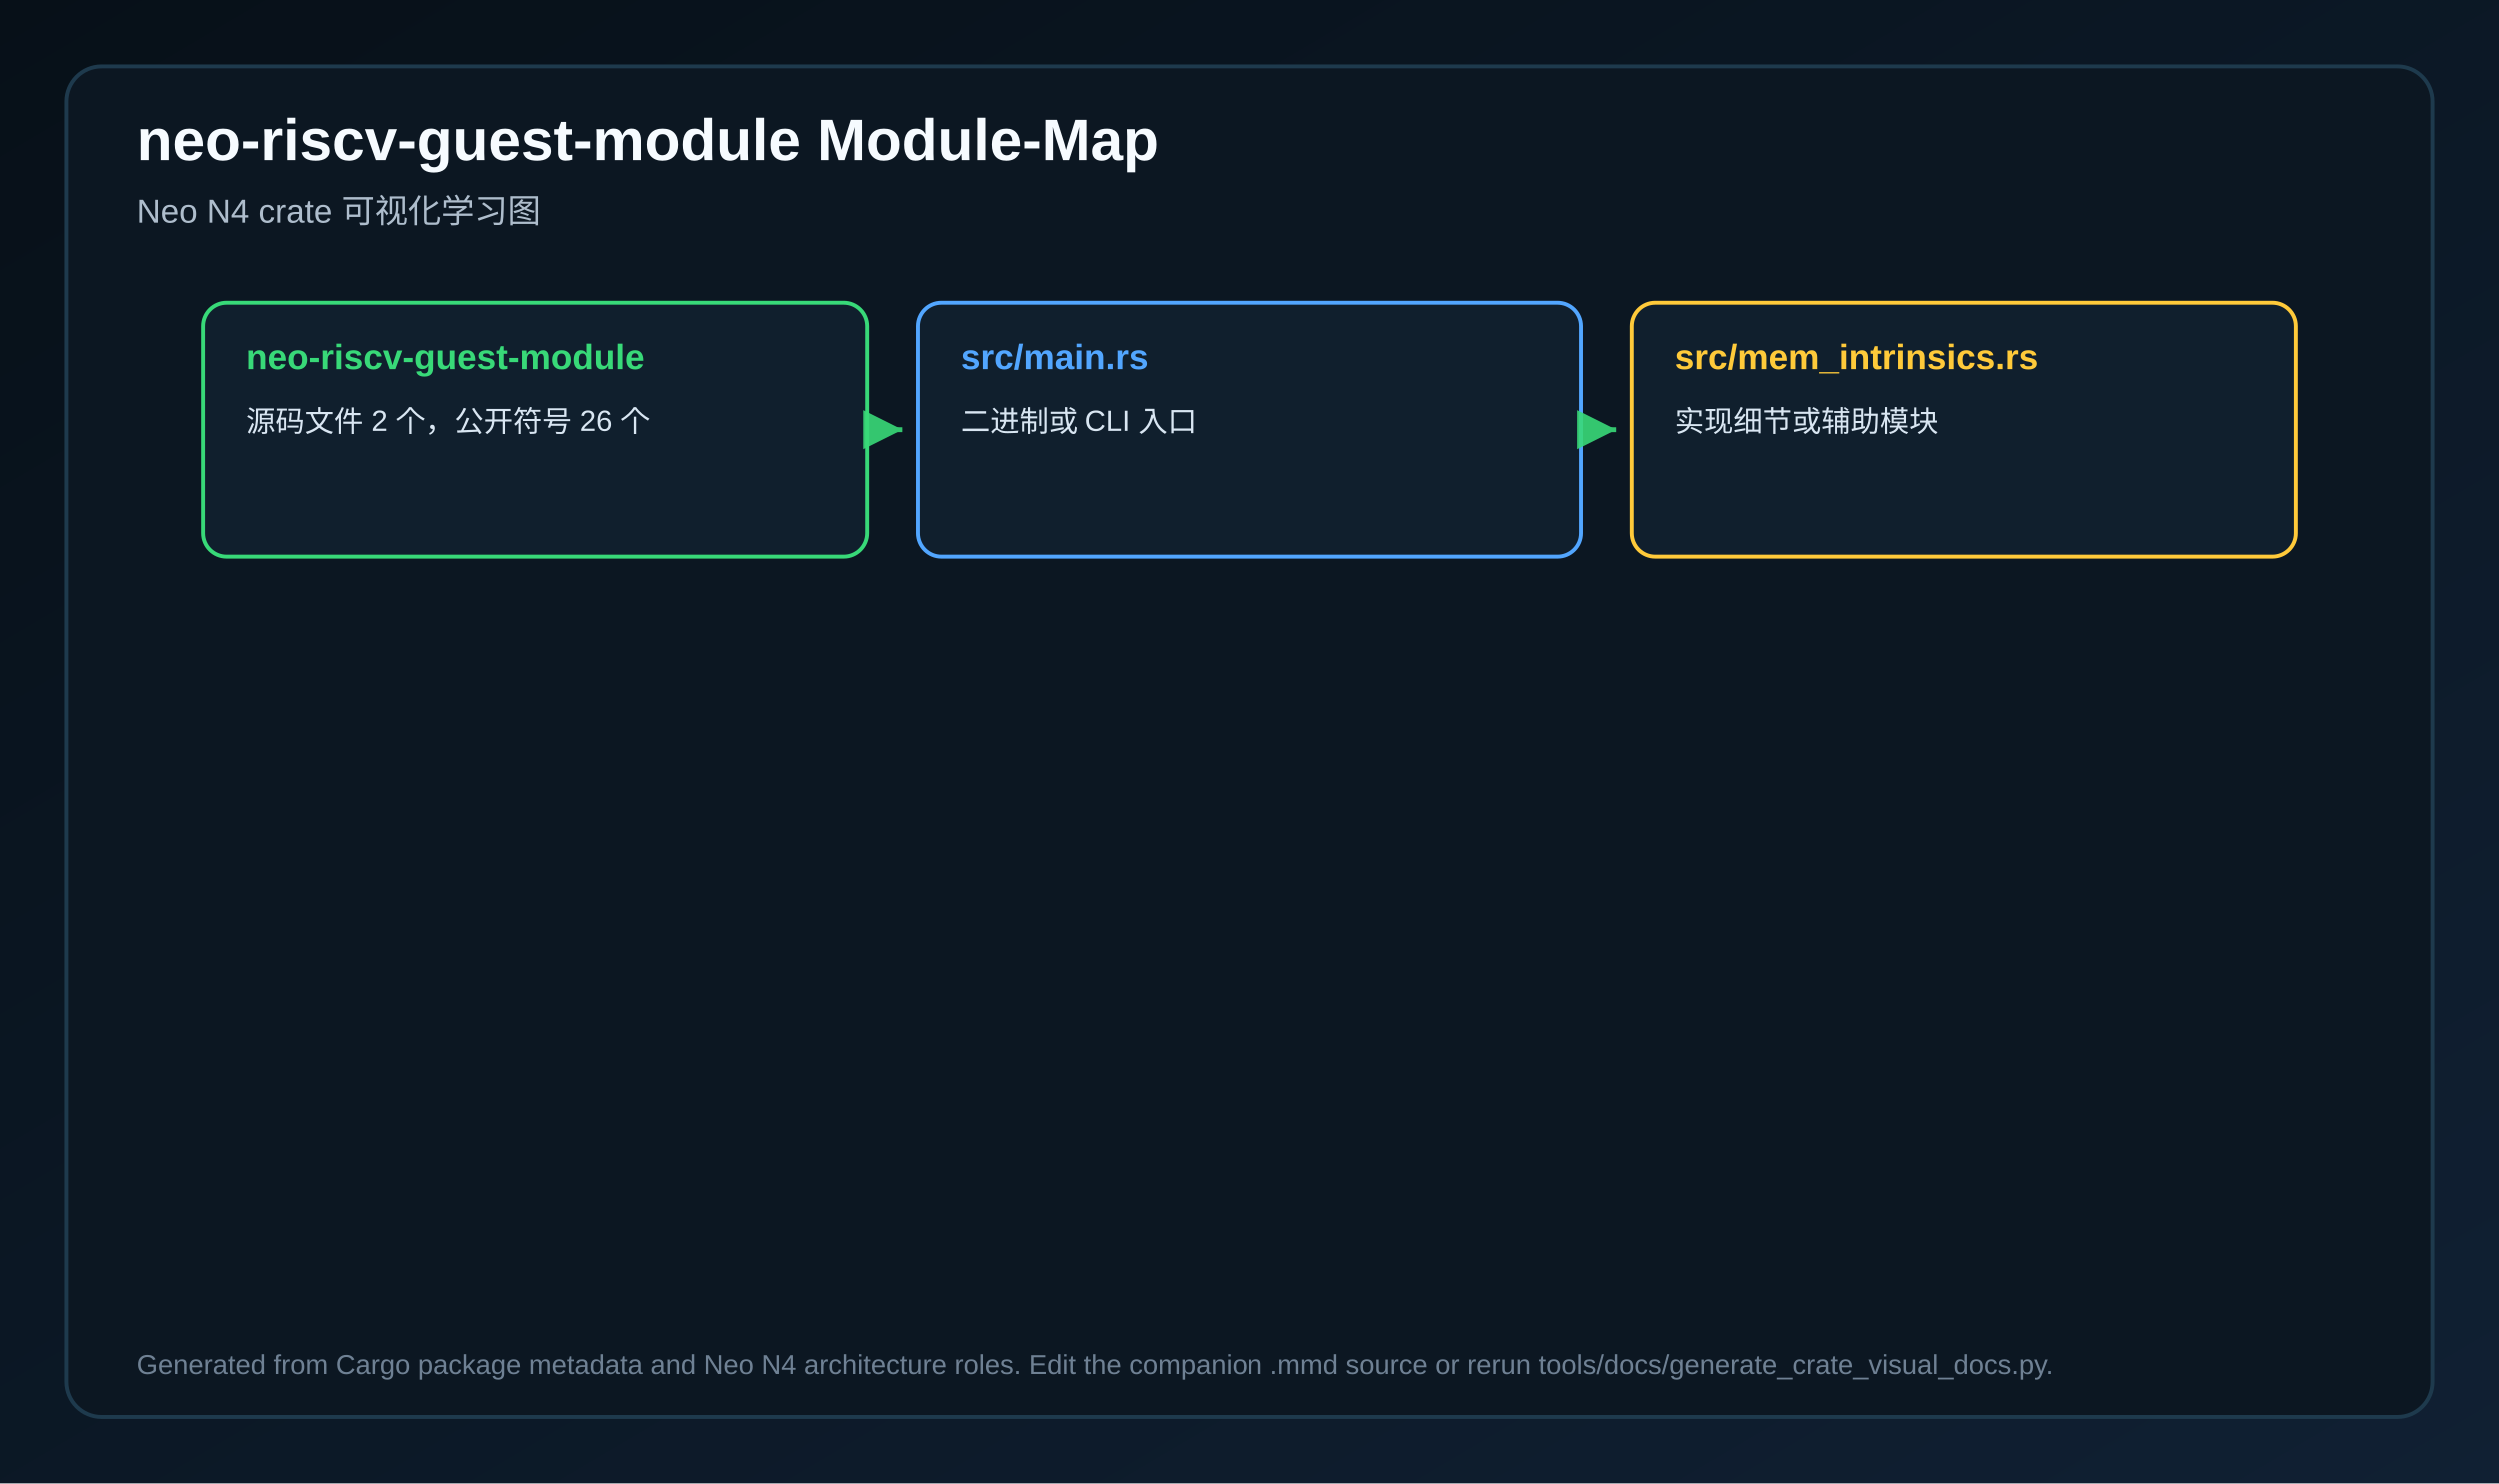
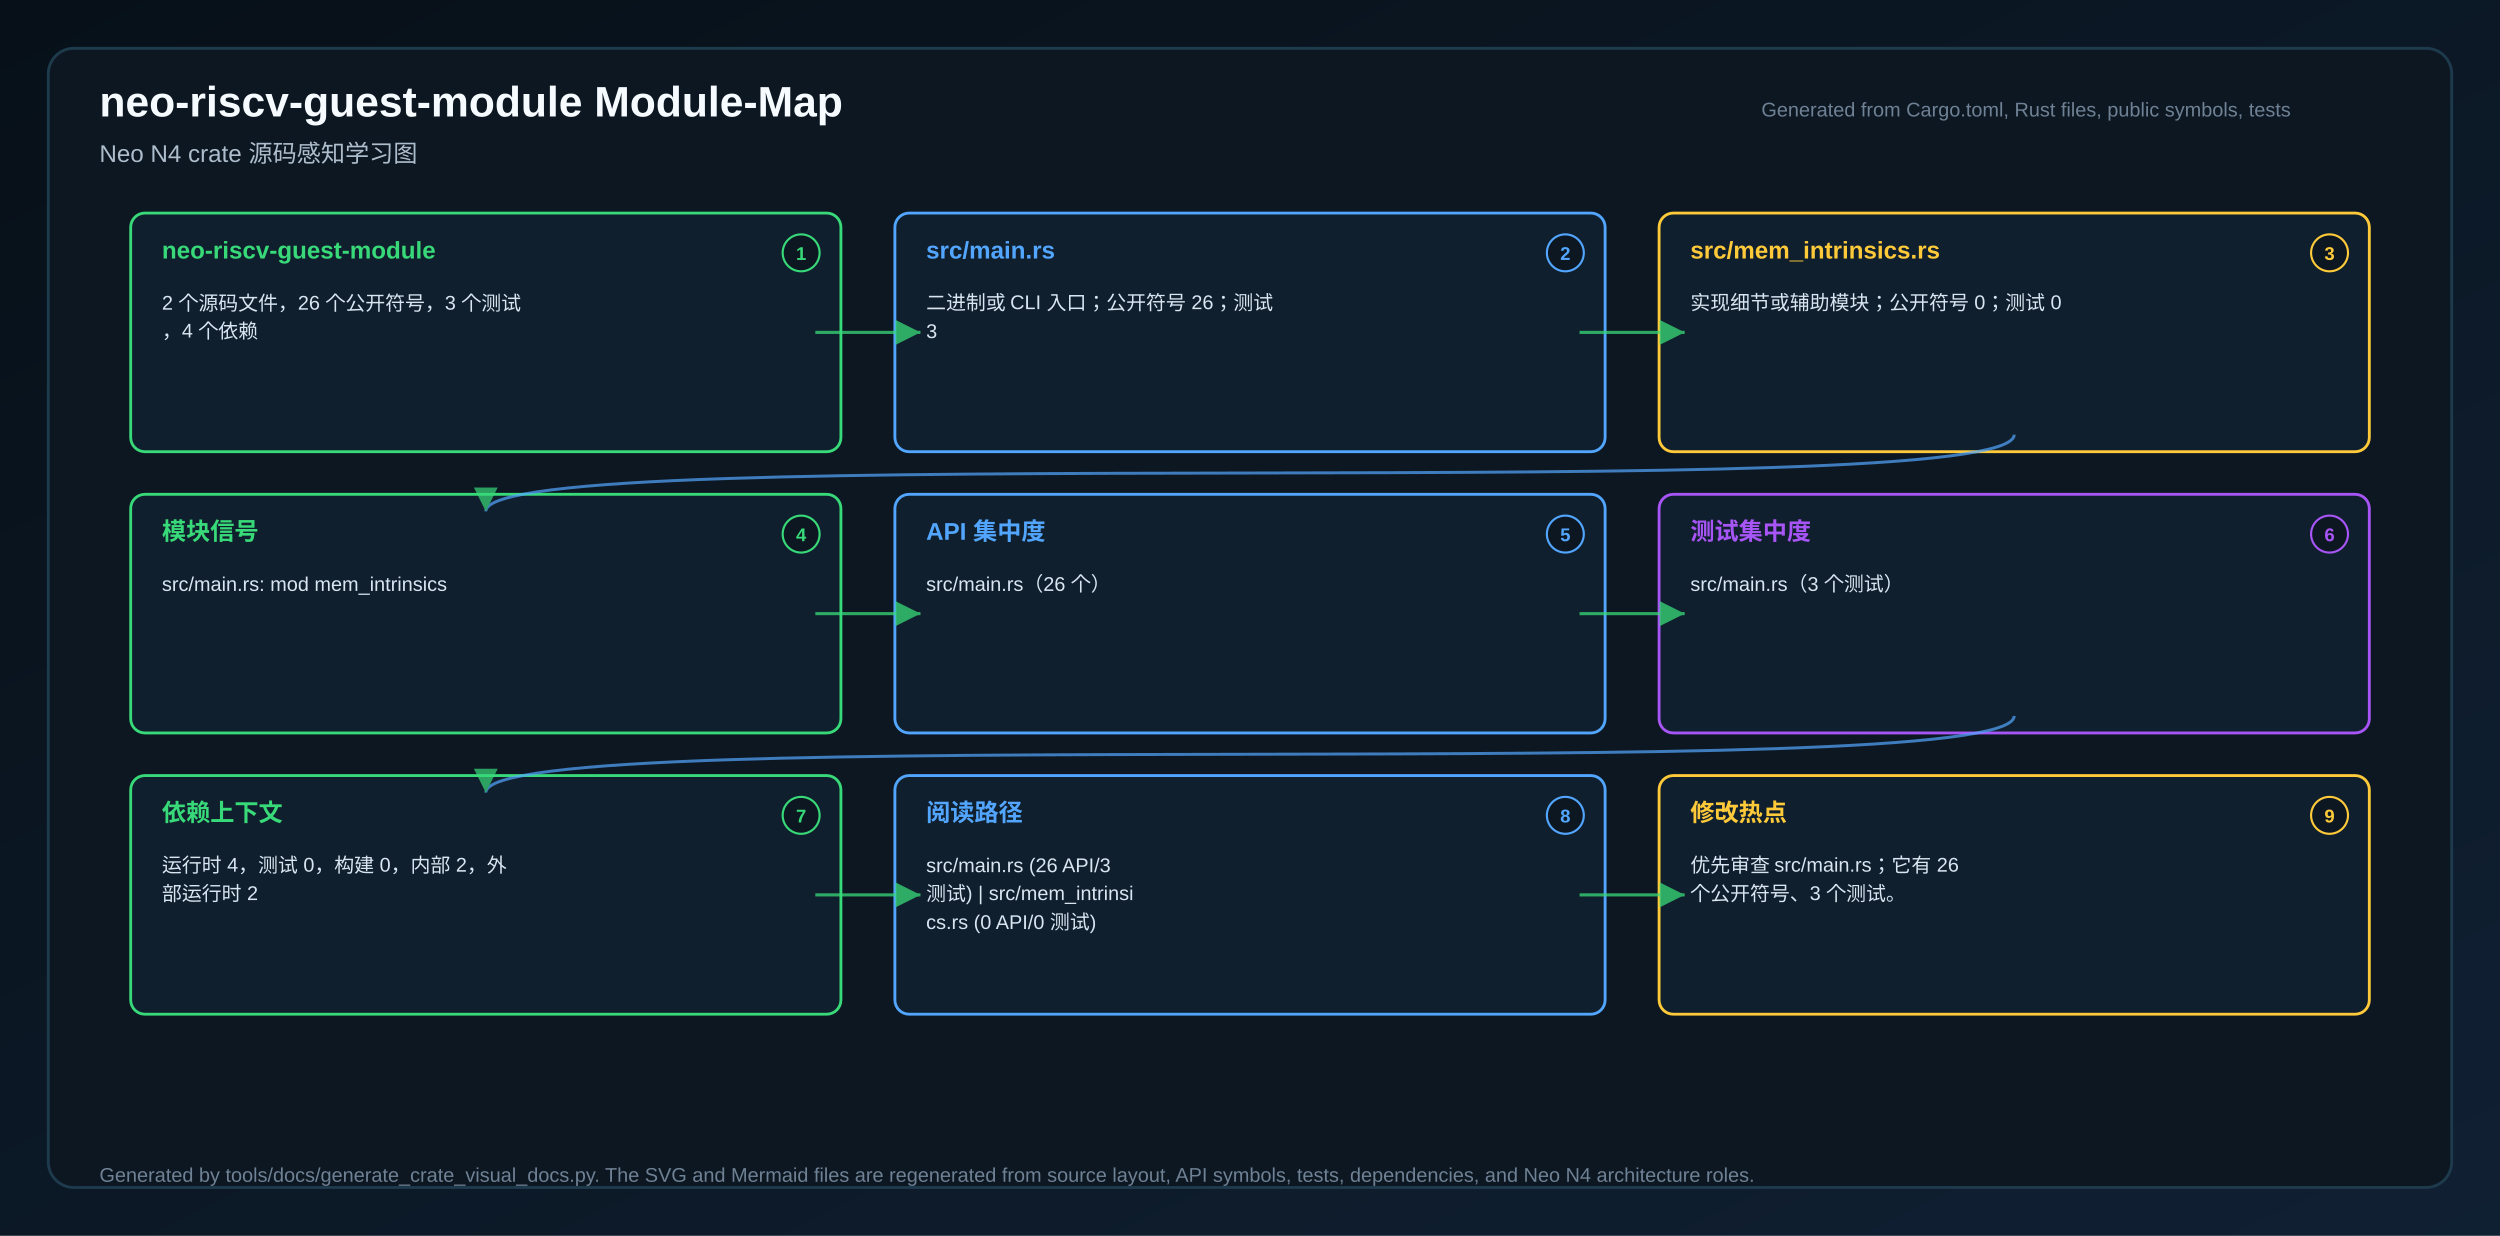
- <svg xmlns="http://www.w3.org/2000/svg" width="1280" height="760" viewBox="0 0 1280 760" role="img" aria-label="neo-riscv-guest-module Module-Map">
+ <svg xmlns="http://www.w3.org/2000/svg" width="1760" height="870" viewBox="0 0 1760 870" role="img" aria-label="neo-riscv-guest-module Module-Map">
  <defs>
    <linearGradient id="bg" x1="0" x2="1" y1="0" y2="1">
      <stop offset="0" stop-color="#071018" />
      <stop offset="1" stop-color="#102033" />
    </linearGradient>
    <marker id="arrow" markerWidth="12" markerHeight="12" refX="10" refY="6" orient="auto">
      <path d="M2,2 L10,6 L2,10 Z" fill="#38d978" />
    </marker>
  </defs>
-   <rect x="0" y="0" width="1280" height="760" fill="url(#bg)" />
-   <rect x="34" y="34" width="1212" height="692" rx="18" fill="#0c1722" stroke="#1e3a4d" stroke-width="2" />
+   <rect x="0" y="0" width="1760" height="870" fill="url(#bg)" />
+   <rect x="34" y="34" width="1692" height="802" rx="18" fill="#0c1722" stroke="#1e3a4d" stroke-width="2" />
  <text x="70" y="82" fill="#f6fbff" font-size="30" font-family="Segoe UI, Arial, sans-serif" font-weight="700">neo-riscv-guest-module Module-Map</text>
-   <text x="70" y="114" fill="#aebdcc" font-size="17" font-family="Segoe UI, Arial, sans-serif">Neo N4 crate 可视化学习图</text>
-   <rect x="104" y="155" width="340" height="130" rx="12" fill="#101f2d" stroke="#38d978" stroke-width="2" />
-   <text x="126" y="189" fill="#38d978" font-size="18" font-family="Segoe UI, Arial, sans-serif" font-weight="700">neo-riscv-guest-module</text>
-   <text x="126" y="221" fill="#d9e6f2" font-size="15" font-family="Segoe UI, Arial, sans-serif">源码文件 2 个，公开符号 26 个</text>
-   <rect x="470" y="155" width="340" height="130" rx="12" fill="#101f2d" stroke="#52a6ff" stroke-width="2" />
-   <text x="492" y="189" fill="#52a6ff" font-size="18" font-family="Segoe UI, Arial, sans-serif" font-weight="700">src/main.rs</text>
-   <text x="492" y="221" fill="#d9e6f2" font-size="15" font-family="Segoe UI, Arial, sans-serif">二进制或 CLI 入口</text>
-   <line x1="452" y1="220" x2="462" y2="220" stroke="#38d978" stroke-width="2.5" marker-end="url(#arrow)" opacity="0.9" />
-   <rect x="836" y="155" width="340" height="130" rx="12" fill="#101f2d" stroke="#ffca3a" stroke-width="2" />
-   <text x="858" y="189" fill="#ffca3a" font-size="18" font-family="Segoe UI, Arial, sans-serif" font-weight="700">src/mem_intrinsics.rs</text>
-   <text x="858" y="221" fill="#d9e6f2" font-size="15" font-family="Segoe UI, Arial, sans-serif">实现细节或辅助模块</text>
-   <line x1="818" y1="220" x2="828" y2="220" stroke="#38d978" stroke-width="2.5" marker-end="url(#arrow)" opacity="0.9" />
-   <text x="70" y="704" fill="#6f8194" font-size="14" font-family="Segoe UI, Arial, sans-serif">Generated from Cargo package metadata and Neo N4 architecture roles. Edit the companion .mmd source or rerun tools/docs/generate_crate_visual_docs.py.</text>
+   <text x="70" y="114" fill="#aebdcc" font-size="17" font-family="Segoe UI, Arial, sans-serif">Neo N4 crate 源码感知学习图</text>
+   <text x="1240" y="82" fill="#6f8194" font-size="14" font-family="Segoe UI, Arial, sans-serif">Generated from Cargo.toml, Rust files, public symbols, tests</text>
+   <rect x="92" y="150" width="500" height="168" rx="10" fill="#101f2d" stroke="#38d978" stroke-width="2" />
+   <circle cx="564" cy="178" r="13" fill="#0c1722" stroke="#38d978" stroke-width="1.5" />
+   <text x="564" y="183" text-anchor="middle" fill="#38d978" font-size="13" font-family="Segoe UI, Arial, sans-serif" font-weight="700">1</text>
+   <text x="114" y="182" fill="#38d978" font-size="17" font-family="Segoe UI, Arial, sans-serif" font-weight="700">neo-riscv-guest-module</text>
+   <text x="114" y="218" fill="#d9e6f2" font-size="14" font-family="Segoe UI, Arial, sans-serif">2 个源码文件，26 个公开符号，3 个测试</text>
+   <text x="114" y="238" fill="#d9e6f2" font-size="14" font-family="Segoe UI, Arial, sans-serif">，4 个依赖</text>
+   <rect x="630" y="150" width="500" height="168" rx="10" fill="#101f2d" stroke="#52a6ff" stroke-width="2" />
+   <circle cx="1102" cy="178" r="13" fill="#0c1722" stroke="#52a6ff" stroke-width="1.5" />
+   <text x="1102" y="183" text-anchor="middle" fill="#52a6ff" font-size="13" font-family="Segoe UI, Arial, sans-serif" font-weight="700">2</text>
+   <text x="652" y="182" fill="#52a6ff" font-size="17" font-family="Segoe UI, Arial, sans-serif" font-weight="700">src/main.rs</text>
+   <text x="652" y="218" fill="#d9e6f2" font-size="14" font-family="Segoe UI, Arial, sans-serif">二进制或 CLI 入口；公开符号 26；测试</text>
+   <text x="652" y="238" fill="#d9e6f2" font-size="14" font-family="Segoe UI, Arial, sans-serif"> 3</text>
+   <rect x="1168" y="150" width="500" height="168" rx="10" fill="#101f2d" stroke="#ffca3a" stroke-width="2" />
+   <circle cx="1640" cy="178" r="13" fill="#0c1722" stroke="#ffca3a" stroke-width="1.5" />
+   <text x="1640" y="183" text-anchor="middle" fill="#ffca3a" font-size="13" font-family="Segoe UI, Arial, sans-serif" font-weight="700">3</text>
+   <text x="1190" y="182" fill="#ffca3a" font-size="17" font-family="Segoe UI, Arial, sans-serif" font-weight="700">src/mem_intrinsics.rs</text>
+   <text x="1190" y="218" fill="#d9e6f2" font-size="14" font-family="Segoe UI, Arial, sans-serif">实现细节或辅助模块；公开符号 0；测试 0</text>
+   <rect x="92" y="348" width="500" height="168" rx="10" fill="#101f2d" stroke="#38d978" stroke-width="2" />
+   <circle cx="564" cy="376" r="13" fill="#0c1722" stroke="#38d978" stroke-width="1.5" />
+   <text x="564" y="381" text-anchor="middle" fill="#38d978" font-size="13" font-family="Segoe UI, Arial, sans-serif" font-weight="700">4</text>
+   <text x="114" y="380" fill="#38d978" font-size="17" font-family="Segoe UI, Arial, sans-serif" font-weight="700">模块信号</text>
+   <text x="114" y="416" fill="#d9e6f2" font-size="14" font-family="Segoe UI, Arial, sans-serif">src/main.rs: mod mem_intrinsics</text>
+   <rect x="630" y="348" width="500" height="168" rx="10" fill="#101f2d" stroke="#52a6ff" stroke-width="2" />
+   <circle cx="1102" cy="376" r="13" fill="#0c1722" stroke="#52a6ff" stroke-width="1.5" />
+   <text x="1102" y="381" text-anchor="middle" fill="#52a6ff" font-size="13" font-family="Segoe UI, Arial, sans-serif" font-weight="700">5</text>
+   <text x="652" y="380" fill="#52a6ff" font-size="17" font-family="Segoe UI, Arial, sans-serif" font-weight="700">API 集中度</text>
+   <text x="652" y="416" fill="#d9e6f2" font-size="14" font-family="Segoe UI, Arial, sans-serif">src/main.rs（26 个）</text>
+   <rect x="1168" y="348" width="500" height="168" rx="10" fill="#101f2d" stroke="#a855f7" stroke-width="2" />
+   <circle cx="1640" cy="376" r="13" fill="#0c1722" stroke="#a855f7" stroke-width="1.5" />
+   <text x="1640" y="381" text-anchor="middle" fill="#a855f7" font-size="13" font-family="Segoe UI, Arial, sans-serif" font-weight="700">6</text>
+   <text x="1190" y="380" fill="#a855f7" font-size="17" font-family="Segoe UI, Arial, sans-serif" font-weight="700">测试集中度</text>
+   <text x="1190" y="416" fill="#d9e6f2" font-size="14" font-family="Segoe UI, Arial, sans-serif">src/main.rs（3 个测试）</text>
+   <rect x="92" y="546" width="500" height="168" rx="10" fill="#101f2d" stroke="#38d978" stroke-width="2" />
+   <circle cx="564" cy="574" r="13" fill="#0c1722" stroke="#38d978" stroke-width="1.5" />
+   <text x="564" y="579" text-anchor="middle" fill="#38d978" font-size="13" font-family="Segoe UI, Arial, sans-serif" font-weight="700">7</text>
+   <text x="114" y="578" fill="#38d978" font-size="17" font-family="Segoe UI, Arial, sans-serif" font-weight="700">依赖上下文</text>
+   <text x="114" y="614" fill="#d9e6f2" font-size="14" font-family="Segoe UI, Arial, sans-serif">运行时 4，测试 0，构建 0，内部 2，外</text>
+   <text x="114" y="634" fill="#d9e6f2" font-size="14" font-family="Segoe UI, Arial, sans-serif">部运行时 2</text>
+   <rect x="630" y="546" width="500" height="168" rx="10" fill="#101f2d" stroke="#52a6ff" stroke-width="2" />
+   <circle cx="1102" cy="574" r="13" fill="#0c1722" stroke="#52a6ff" stroke-width="1.5" />
+   <text x="1102" y="579" text-anchor="middle" fill="#52a6ff" font-size="13" font-family="Segoe UI, Arial, sans-serif" font-weight="700">8</text>
+   <text x="652" y="578" fill="#52a6ff" font-size="17" font-family="Segoe UI, Arial, sans-serif" font-weight="700">阅读路径</text>
+   <text x="652" y="614" fill="#d9e6f2" font-size="14" font-family="Segoe UI, Arial, sans-serif">src/main.rs (26 API/3 </text>
+   <text x="652" y="634" fill="#d9e6f2" font-size="14" font-family="Segoe UI, Arial, sans-serif">测试) | src/mem_intrinsi</text>
+   <text x="652" y="654" fill="#d9e6f2" font-size="14" font-family="Segoe UI, Arial, sans-serif">cs.rs (0 API/0 测试)</text>
+   <rect x="1168" y="546" width="500" height="168" rx="10" fill="#101f2d" stroke="#ffca3a" stroke-width="2" />
+   <circle cx="1640" cy="574" r="13" fill="#0c1722" stroke="#ffca3a" stroke-width="1.5" />
+   <text x="1640" y="579" text-anchor="middle" fill="#ffca3a" font-size="13" font-family="Segoe UI, Arial, sans-serif" font-weight="700">9</text>
+   <text x="1190" y="578" fill="#ffca3a" font-size="17" font-family="Segoe UI, Arial, sans-serif" font-weight="700">修改热点</text>
+   <text x="1190" y="614" fill="#d9e6f2" font-size="14" font-family="Segoe UI, Arial, sans-serif">优先审查 src/main.rs；它有 26</text>
+   <text x="1190" y="634" fill="#d9e6f2" font-size="14" font-family="Segoe UI, Arial, sans-serif"> 个公开符号、3 个测试。</text>
+   <line x1="574" y1="234" x2="648" y2="234" stroke="#38d978" stroke-width="2.2" marker-end="url(#arrow)" opacity="0.75" />
+   <line x1="1112" y1="234" x2="1186" y2="234" stroke="#38d978" stroke-width="2.2" marker-end="url(#arrow)" opacity="0.75" />
+   <line x1="574" y1="432" x2="648" y2="432" stroke="#38d978" stroke-width="2.2" marker-end="url(#arrow)" opacity="0.75" />
+   <line x1="1112" y1="432" x2="1186" y2="432" stroke="#38d978" stroke-width="2.2" marker-end="url(#arrow)" opacity="0.75" />
+   <line x1="574" y1="630" x2="648" y2="630" stroke="#38d978" stroke-width="2.2" marker-end="url(#arrow)" opacity="0.75" />
+   <line x1="1112" y1="630" x2="1186" y2="630" stroke="#38d978" stroke-width="2.2" marker-end="url(#arrow)" opacity="0.75" />
+   <path d="M1418 306 C1418 358, 342 308, 342 360" stroke="#52a6ff" stroke-width="2.1" fill="none" marker-end="url(#arrow)" opacity="0.7" />
+   <path d="M1418 504 C1418 556, 342 506, 342 558" stroke="#52a6ff" stroke-width="2.1" fill="none" marker-end="url(#arrow)" opacity="0.7" />
+   <text x="70" y="832" fill="#6f8194" font-size="14" font-family="Segoe UI, Arial, sans-serif">Generated by tools/docs/generate_crate_visual_docs.py. The SVG and Mermaid files are regenerated from source layout, API symbols, tests, dependencies, and Neo N4 architecture roles.</text>
</svg>
